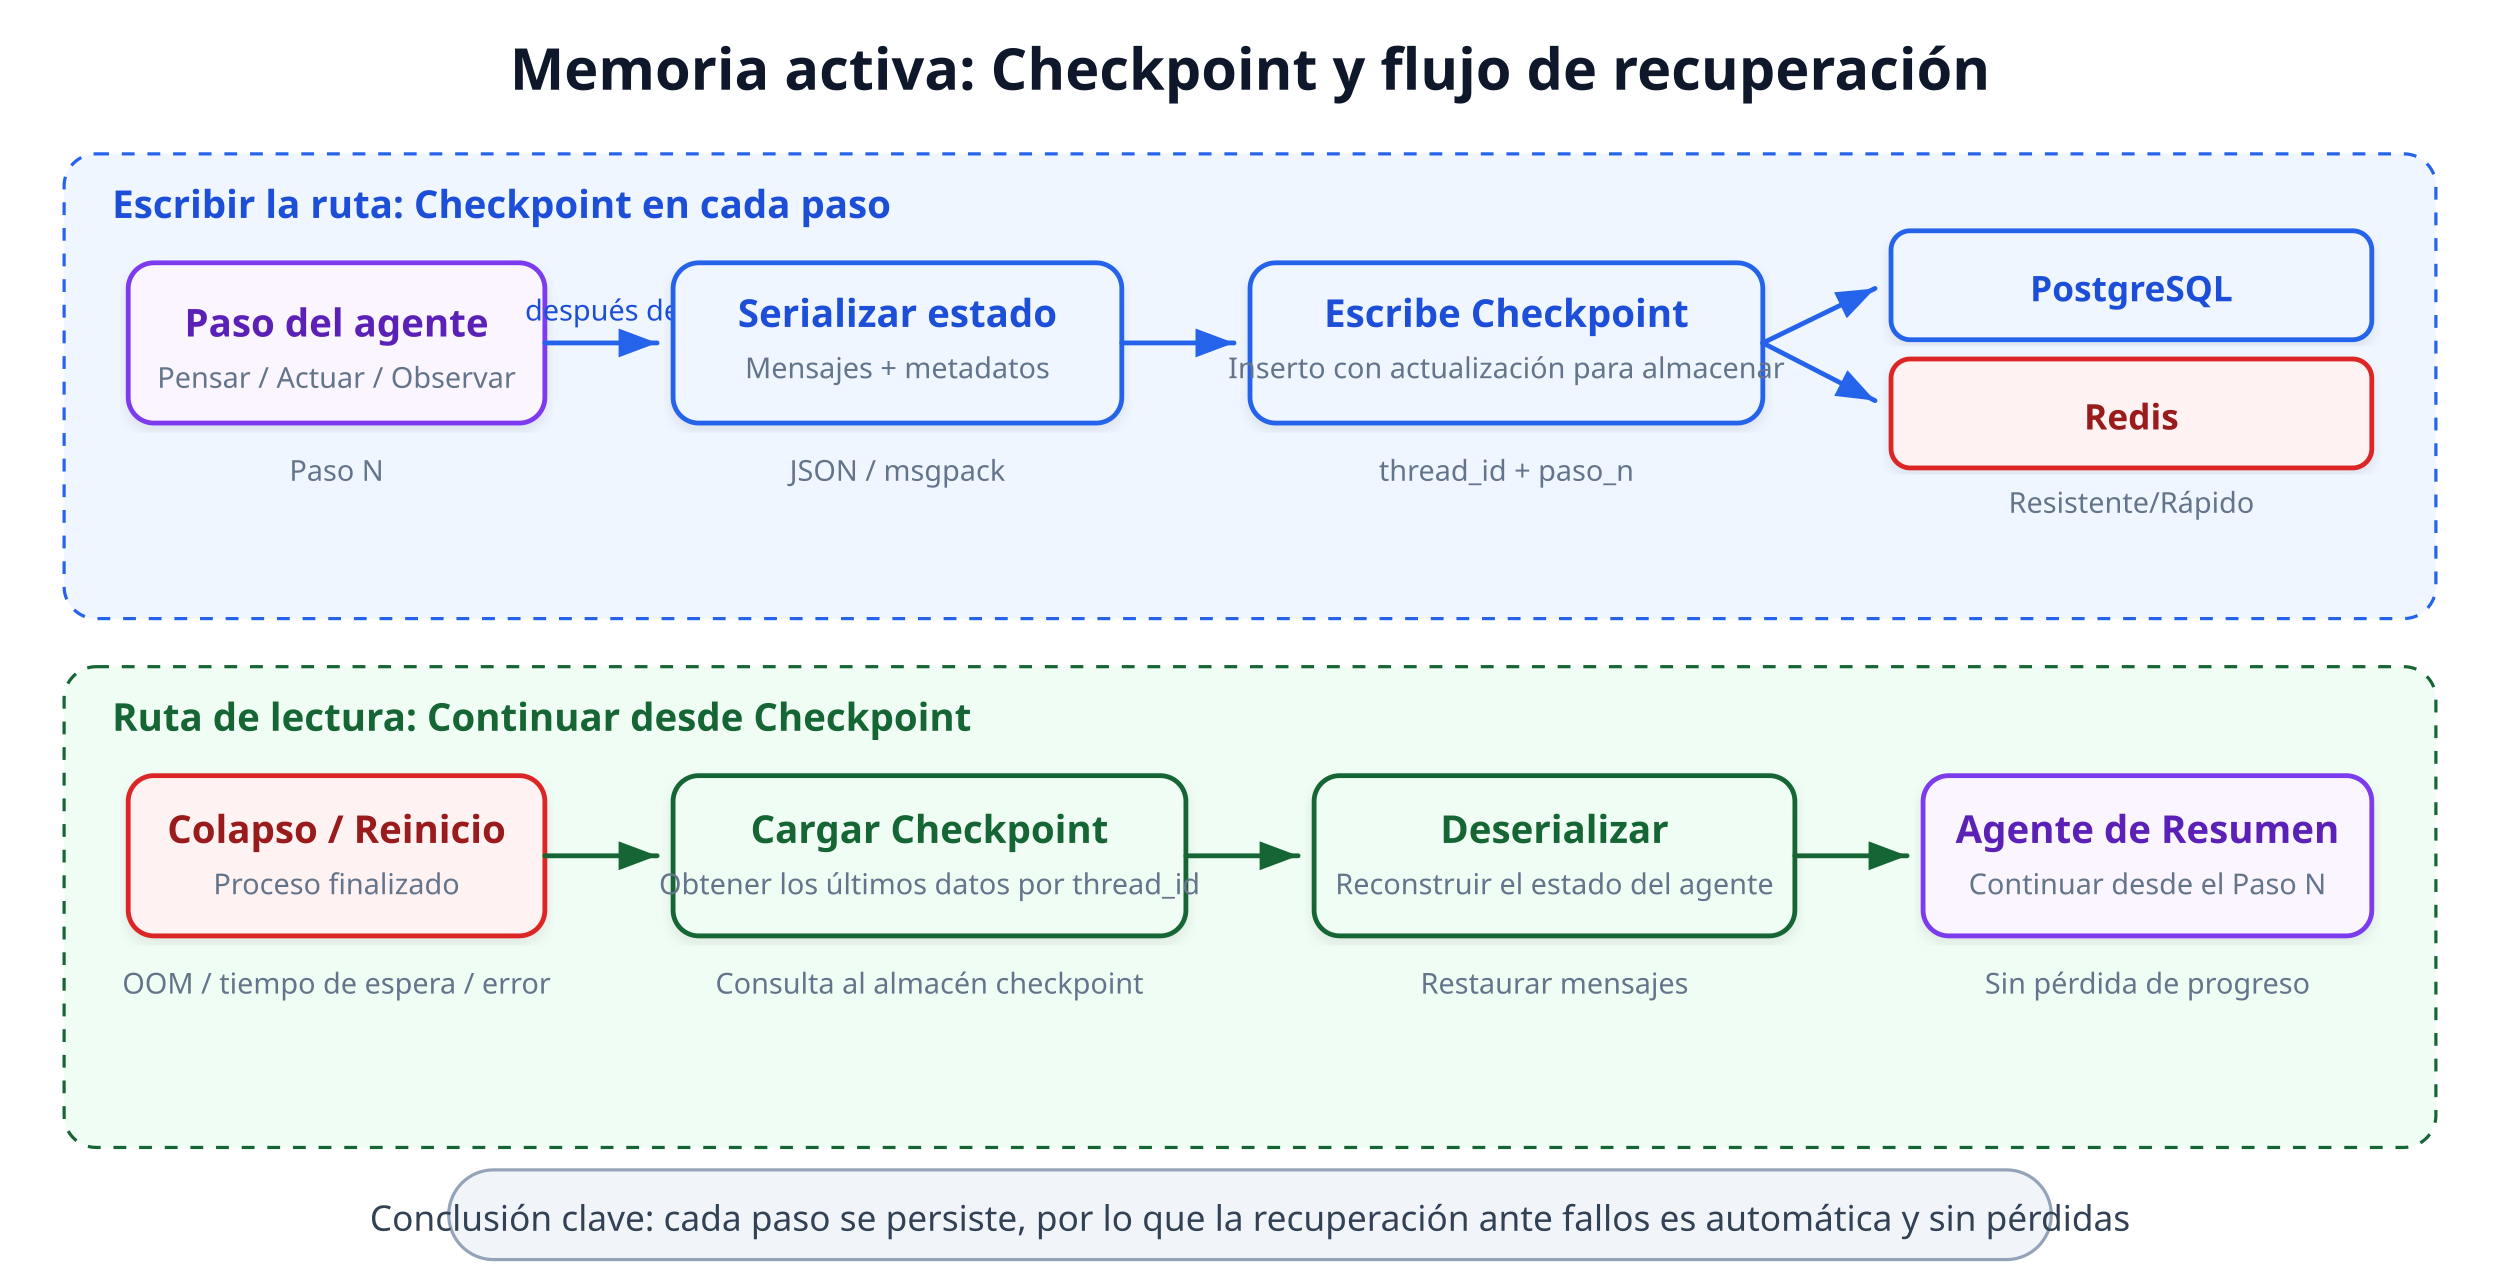
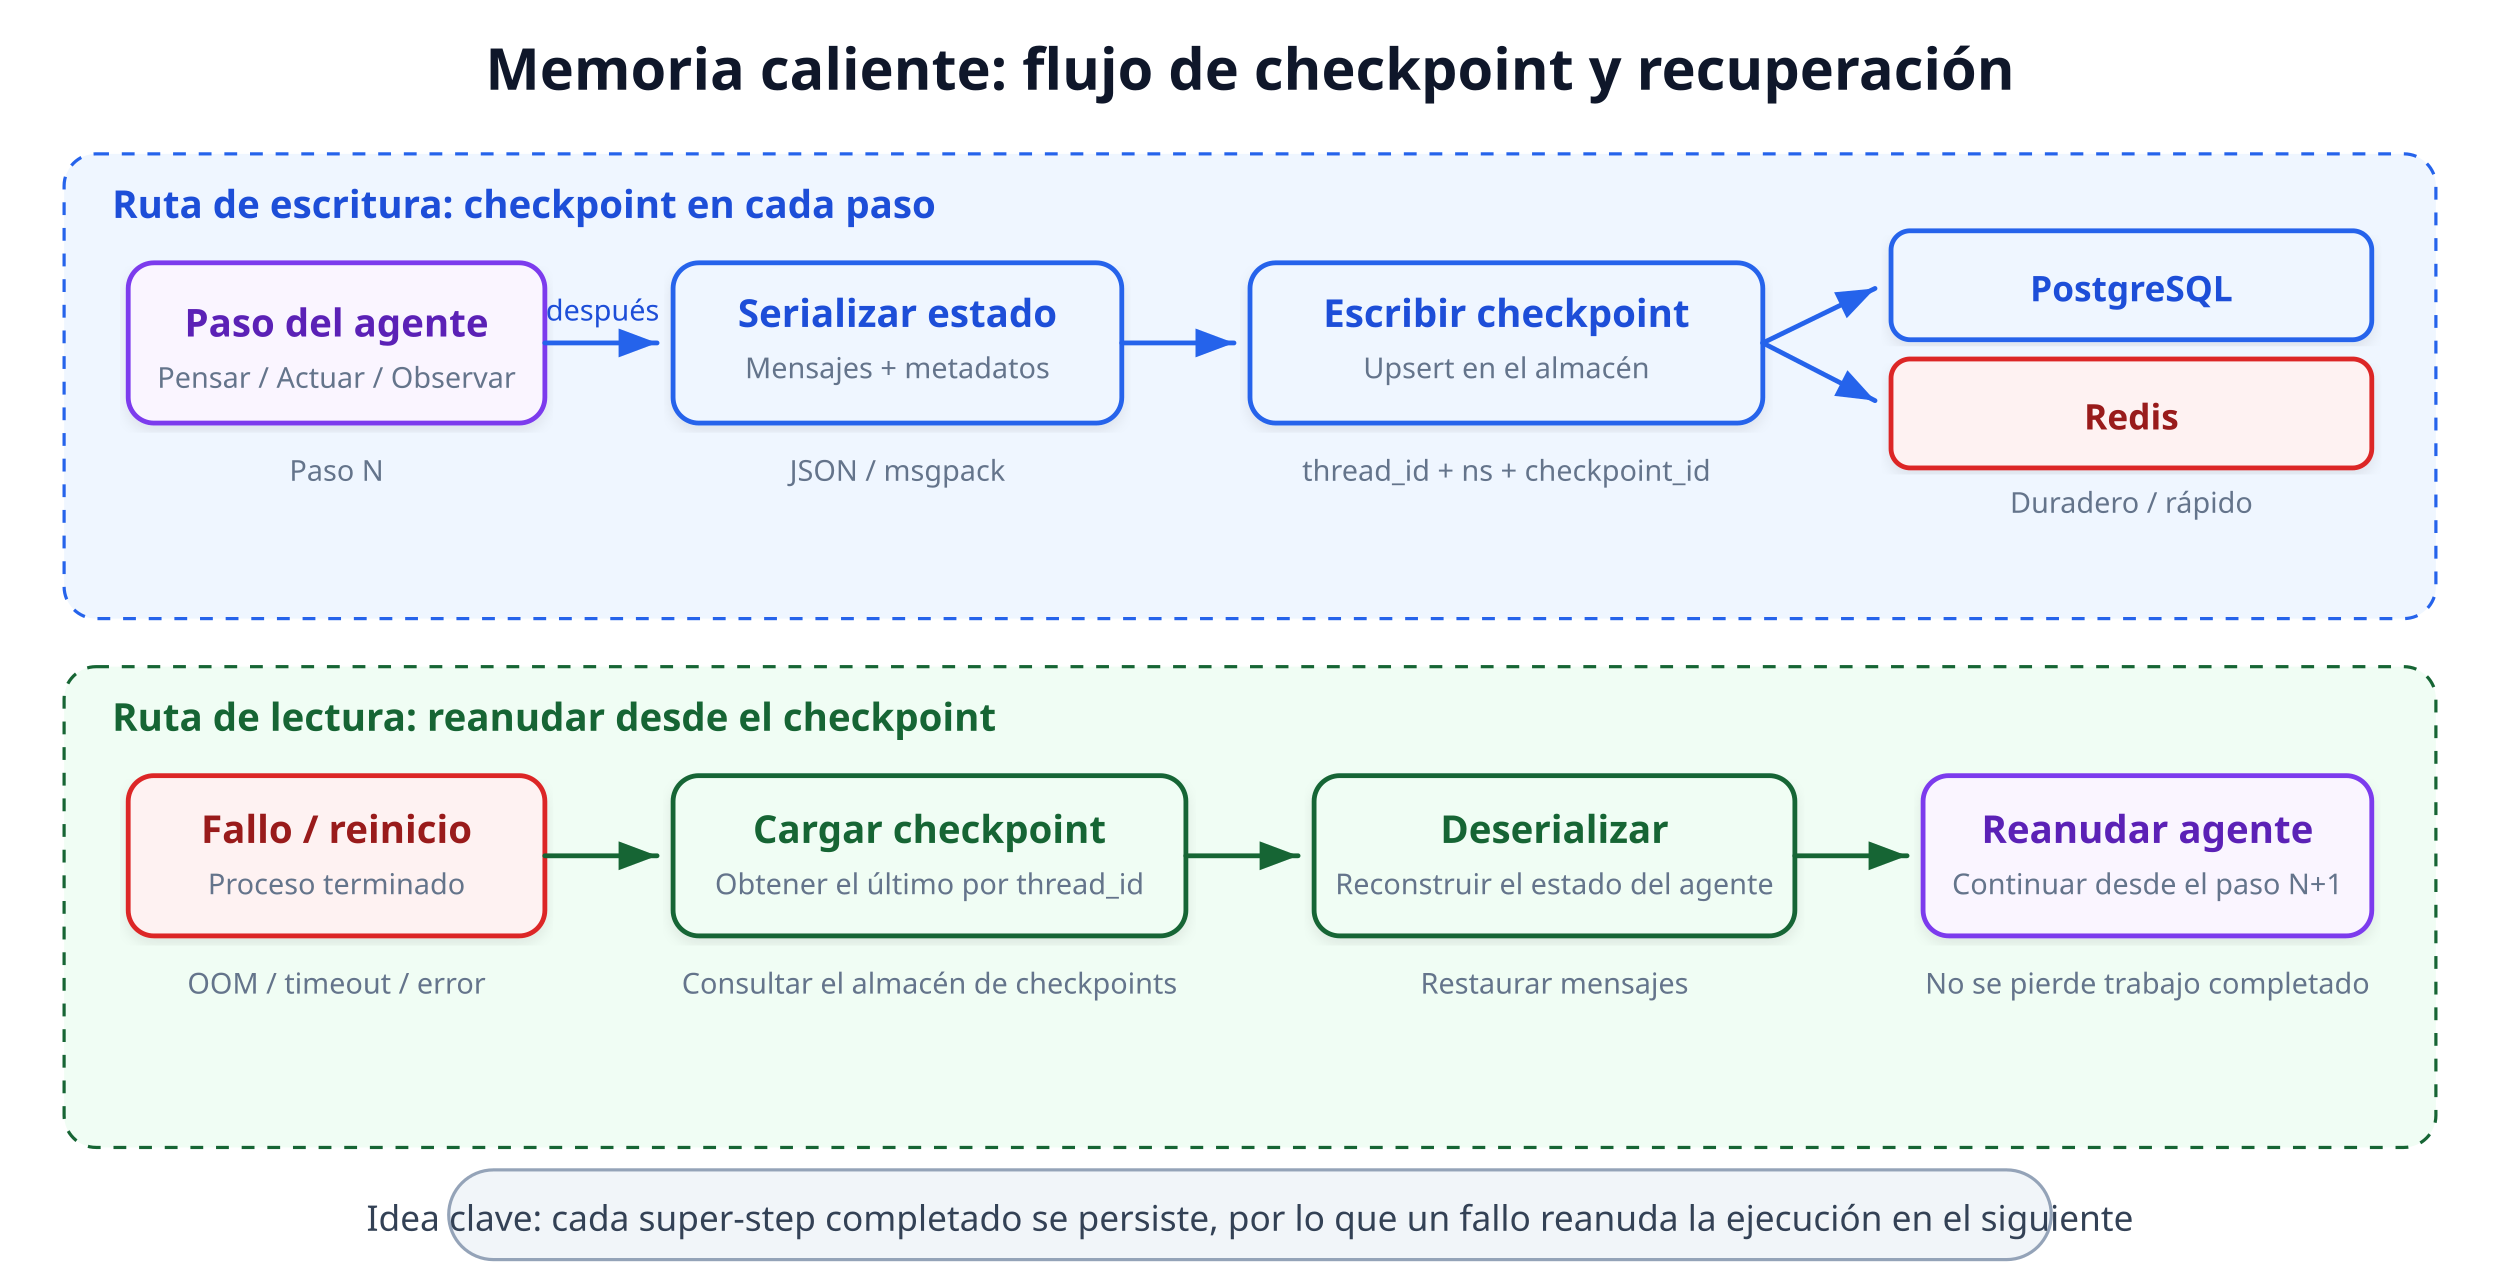
<svg xmlns="http://www.w3.org/2000/svg" viewBox="0 0 780 400" font-family="'Segoe UI', system-ui, -apple-system, sans-serif" role="img" aria-label="Hot Memory Checkpoint Flow" data-visual-system="evidence-plate-v1" preserveAspectRatio="xMidYMid meet" shape-rendering="geometricPrecision" text-rendering="geometricPrecision">
  <defs>
    <marker id="arrowC" markerWidth="8" markerHeight="6" refX="8" refY="3" orient="auto">
      <path d="M0,0 L8,3 L0,6 Z" fill="#334155" />
    </marker>
    <marker id="arrowBlue" markerWidth="8" markerHeight="6" refX="8" refY="3" orient="auto">
      <path d="M0,0 L8,3 L0,6 Z" fill="#2563eb" />
    </marker>
    <marker id="arrowGreen" markerWidth="8" markerHeight="6" refX="8" refY="3" orient="auto">
      <path d="M0,0 L8,3 L0,6 Z" fill="#166534" />
    </marker>
    <filter id="shadowC" x="-2%" y="-2%" width="104%" height="108%">
      <feDropShadow dx="0" dy="2" stdDeviation="2" flood-opacity="0.08" />
    </filter>
  </defs>
  <style data-visual-system="evidence-plate-v1">
    * { animation: none !important; }
    .anim-box, .bar, .bar-text, .seq-item, .t-box, .flow { opacity: 1 !important; transform: none !important; }
    path, line, polyline { stroke-linecap: round; stroke-linejoin: round; }
  </style>
-   <text y="28" text-anchor="middle" font-size="18" font-weight="700" fill="#0f172a" x="390">Memoria activa: Checkpoint y flujo de recuperación</text>
+   <text y="28" text-anchor="middle" font-size="18" font-weight="700" fill="#0f172a" x="390">Memoria caliente: flujo de checkpoint y recuperación</text>
  <rect x="20" y="48" width="740" height="145" rx="10" fill="#eff6ff" stroke="#2563eb" stroke-width="1" stroke-dasharray="4" />
-   <text y="68" font-size="12" font-weight="700" fill="#1d4ed8" x="35">Escribir la ruta: Checkpoint en cada paso</text>
+   <text y="68" font-size="12" font-weight="700" fill="#1d4ed8" x="35">Ruta de escritura: checkpoint en cada paso</text>
  <rect x="40" y="82" width="130" height="50" rx="8" fill="#faf5ff" stroke="#7c3aed" stroke-width="1.5" filter="url(#shadowC)" />
  <text y="105" text-anchor="middle" font-size="12" font-weight="600" fill="#5b21b6" x="105">Paso del agente</text>
  <text y="121" text-anchor="middle" font-size="9" fill="#64748b" x="105">Pensar / Actuar / Observar</text>
  <line x1="170" y1="107" x2="205" y2="107" stroke="#2563eb" stroke-width="1.5" marker-end="url(#arrowBlue)" />
-   <text y="100" text-anchor="middle" font-size="9" fill="#1d4ed8" x="188">después de</text>
+   <text y="100" text-anchor="middle" font-size="9" fill="#1d4ed8" x="188">después</text>
  <rect x="210" y="82" width="140" height="50" rx="8" fill="#eff6ff" stroke="#2563eb" stroke-width="1.5" filter="url(#shadowC)" />
  <text y="102" text-anchor="middle" font-size="12" font-weight="600" fill="#1d4ed8" x="280">Serializar estado</text>
  <text y="118" text-anchor="middle" font-size="9" fill="#64748b" x="280">Mensajes + metadatos</text>
  <line x1="350" y1="107" x2="385" y2="107" stroke="#2563eb" stroke-width="1.5" marker-end="url(#arrowBlue)" />
  <rect x="390" y="82" width="160" height="50" rx="8" fill="#eff6ff" stroke="#2563eb" stroke-width="1.5" filter="url(#shadowC)" />
-   <text y="102" text-anchor="middle" font-size="12" font-weight="600" fill="#1d4ed8" x="470">Escribe Checkpoint</text>
-   <text y="118" text-anchor="middle" font-size="9" fill="#64748b" x="470">Inserto con actualización para almacenar</text>
+   <text y="102" text-anchor="middle" font-size="12" font-weight="600" fill="#1d4ed8" x="470">Escribir checkpoint</text>
+   <text y="118" text-anchor="middle" font-size="9" fill="#64748b" x="470">Upsert en el almacén</text>
  <line x1="550" y1="107" x2="585" y2="90" stroke="#2563eb" stroke-width="1.5" marker-end="url(#arrowBlue)" />
  <line x1="550" y1="107" x2="585" y2="125" stroke="#2563eb" stroke-width="1.5" marker-end="url(#arrowBlue)" />
  <rect x="590" y="72" width="150" height="34" rx="6" fill="#eff6ff" stroke="#2563eb" stroke-width="1.5" filter="url(#shadowC)" />
  <text y="94" text-anchor="middle" font-size="11" font-weight="600" fill="#1d4ed8" x="665">PostgreSQL</text>
  <rect x="590" y="112" width="150" height="34" rx="6" fill="#fef2f2" stroke="#dc2626" stroke-width="1.5" filter="url(#shadowC)" />
  <text y="134" text-anchor="middle" font-size="11" font-weight="600" fill="#991b1b" x="665">Redis</text>
  <text y="150" text-anchor="middle" font-size="9" fill="#64748b" x="105">Paso N</text>
  <text y="150" text-anchor="middle" font-size="9" fill="#64748b" x="280">JSON / msgpack</text>
-   <text y="150" text-anchor="middle" font-size="9" fill="#64748b" x="470">thread_id + paso_n</text>
-   <text y="160" text-anchor="middle" font-size="9" fill="#64748b" x="665">Resistente/Rápido</text>
+   <text y="150" text-anchor="middle" font-size="9" fill="#64748b" x="470">thread_id + ns + checkpoint_id</text>
+   <text y="160" text-anchor="middle" font-size="9" fill="#64748b" x="665">Duradero / rápido</text>
  <rect x="20" y="208" width="740" height="150" rx="10" fill="#f0fdf4" stroke="#166534" stroke-width="1" stroke-dasharray="4" />
-   <text y="228" font-size="12" font-weight="700" fill="#166534" x="35">Ruta de lectura: Continuar desde Checkpoint</text>
+   <text y="228" font-size="12" font-weight="700" fill="#166534" x="35">Ruta de lectura: reanudar desde el checkpoint</text>
  <rect x="40" y="242" width="130" height="50" rx="8" fill="#fef2f2" stroke="#dc2626" stroke-width="1.5" filter="url(#shadowC)" />
-   <text y="263" text-anchor="middle" font-size="12" font-weight="600" fill="#991b1b" x="105">Colapso / Reinicio</text>
-   <text y="279" text-anchor="middle" font-size="9" fill="#64748b" x="105">Proceso finalizado</text>
+   <text y="263" text-anchor="middle" font-size="12" font-weight="600" fill="#991b1b" x="105">Fallo / reinicio</text>
+   <text y="279" text-anchor="middle" font-size="9" fill="#64748b" x="105">Proceso terminado</text>
  <line x1="170" y1="267" x2="205" y2="267" stroke="#166534" stroke-width="1.5" marker-end="url(#arrowGreen)" />
  <rect x="210" y="242" width="160" height="50" rx="8" fill="#f0fdf4" stroke="#166534" stroke-width="1.5" filter="url(#shadowC)" />
-   <text y="263" text-anchor="middle" font-size="12" font-weight="600" fill="#166534" x="290">Cargar Checkpoint</text>
-   <text y="279" text-anchor="middle" font-size="9" fill="#64748b" x="290">Obtener los últimos datos por thread_id</text>
+   <text y="263" text-anchor="middle" font-size="12" font-weight="600" fill="#166534" x="290">Cargar checkpoint</text>
+   <text y="279" text-anchor="middle" font-size="9" fill="#64748b" x="290">Obtener el último por thread_id</text>
  <line x1="370" y1="267" x2="405" y2="267" stroke="#166534" stroke-width="1.5" marker-end="url(#arrowGreen)" />
  <rect x="410" y="242" width="150" height="50" rx="8" fill="#f0fdf4" stroke="#166534" stroke-width="1.5" filter="url(#shadowC)" />
  <text y="263" text-anchor="middle" font-size="12" font-weight="600" fill="#166534" x="485">Deserializar</text>
  <text y="279" text-anchor="middle" font-size="9" fill="#64748b" x="485">Reconstruir el estado del agente</text>
  <line x1="560" y1="267" x2="595" y2="267" stroke="#166534" stroke-width="1.5" marker-end="url(#arrowGreen)" />
  <rect x="600" y="242" width="140" height="50" rx="8" fill="#faf5ff" stroke="#7c3aed" stroke-width="1.5" filter="url(#shadowC)" />
-   <text y="263" text-anchor="middle" font-size="12" font-weight="600" fill="#5b21b6" x="670">Agente de Resumen</text>
-   <text y="279" text-anchor="middle" font-size="9" fill="#64748b" x="670">Continuar desde el Paso N</text>
-   <text y="310" text-anchor="middle" font-size="9" fill="#64748b" x="105">OOM / tiempo de espera / error</text>
-   <text y="310" text-anchor="middle" font-size="9" fill="#64748b" x="290">Consulta al almacén checkpoint</text>
+   <text y="263" text-anchor="middle" font-size="12" font-weight="600" fill="#5b21b6" x="670">Reanudar agente</text>
+   <text y="279" text-anchor="middle" font-size="9" fill="#64748b" x="670">Continuar desde el paso N+1</text>
+   <text y="310" text-anchor="middle" font-size="9" fill="#64748b" x="105">OOM / timeout / error</text>
+   <text y="310" text-anchor="middle" font-size="9" fill="#64748b" x="290">Consultar el almacén de checkpoints</text>
  <text y="310" text-anchor="middle" font-size="9" fill="#64748b" x="485">Restaurar mensajes</text>
-   <text y="310" text-anchor="middle" font-size="9" fill="#64748b" x="670">Sin pérdida de progreso</text>
+   <text y="310" text-anchor="middle" font-size="9" fill="#64748b" x="670">No se pierde trabajo completado</text>
  <rect x="140" y="365" width="500" height="28" rx="14" fill="#f1f5f9" stroke="#94a3b8" stroke-width="1" />
-   <text y="384" text-anchor="middle" font-size="11" fill="#334155" x="390">Conclusión clave: cada paso se persiste, por lo que la recuperación ante fallos es automática y sin pérdidas</text>
+   <text y="384" text-anchor="middle" font-size="11" fill="#334155" x="390">Idea clave: cada super-step completado se persiste, por lo que un fallo reanuda la ejecución en el siguiente</text>
</svg>
